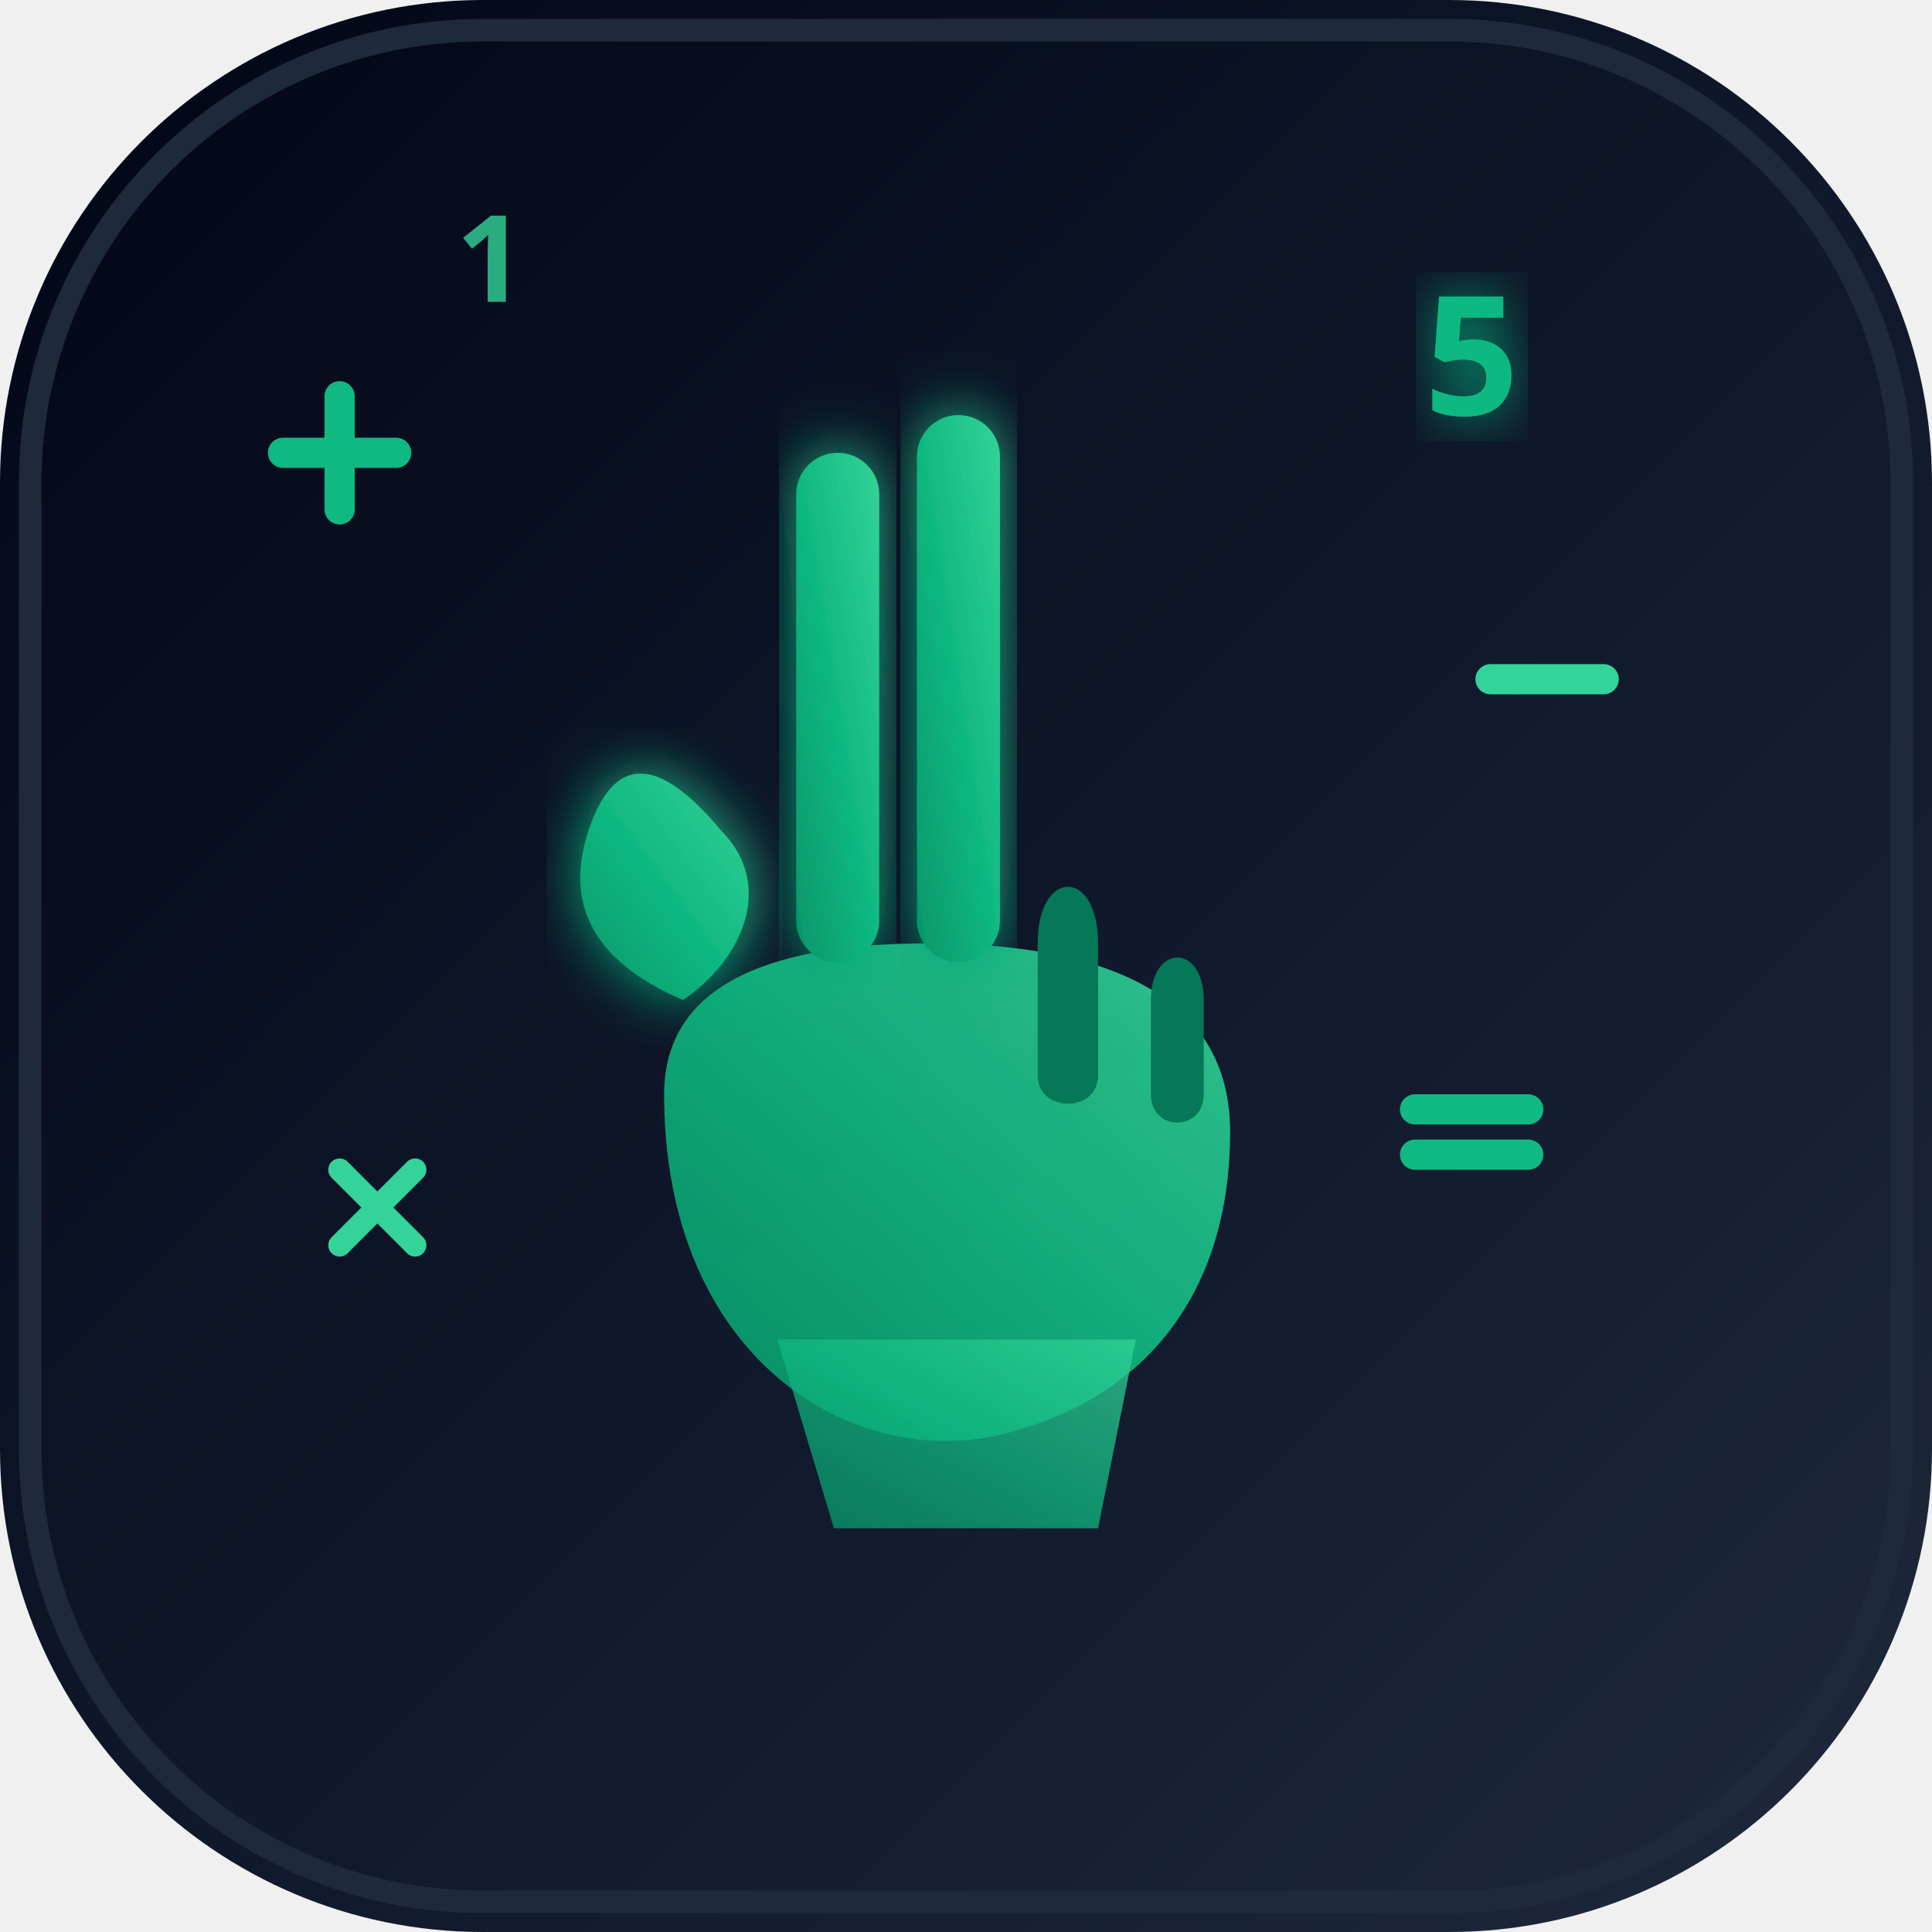
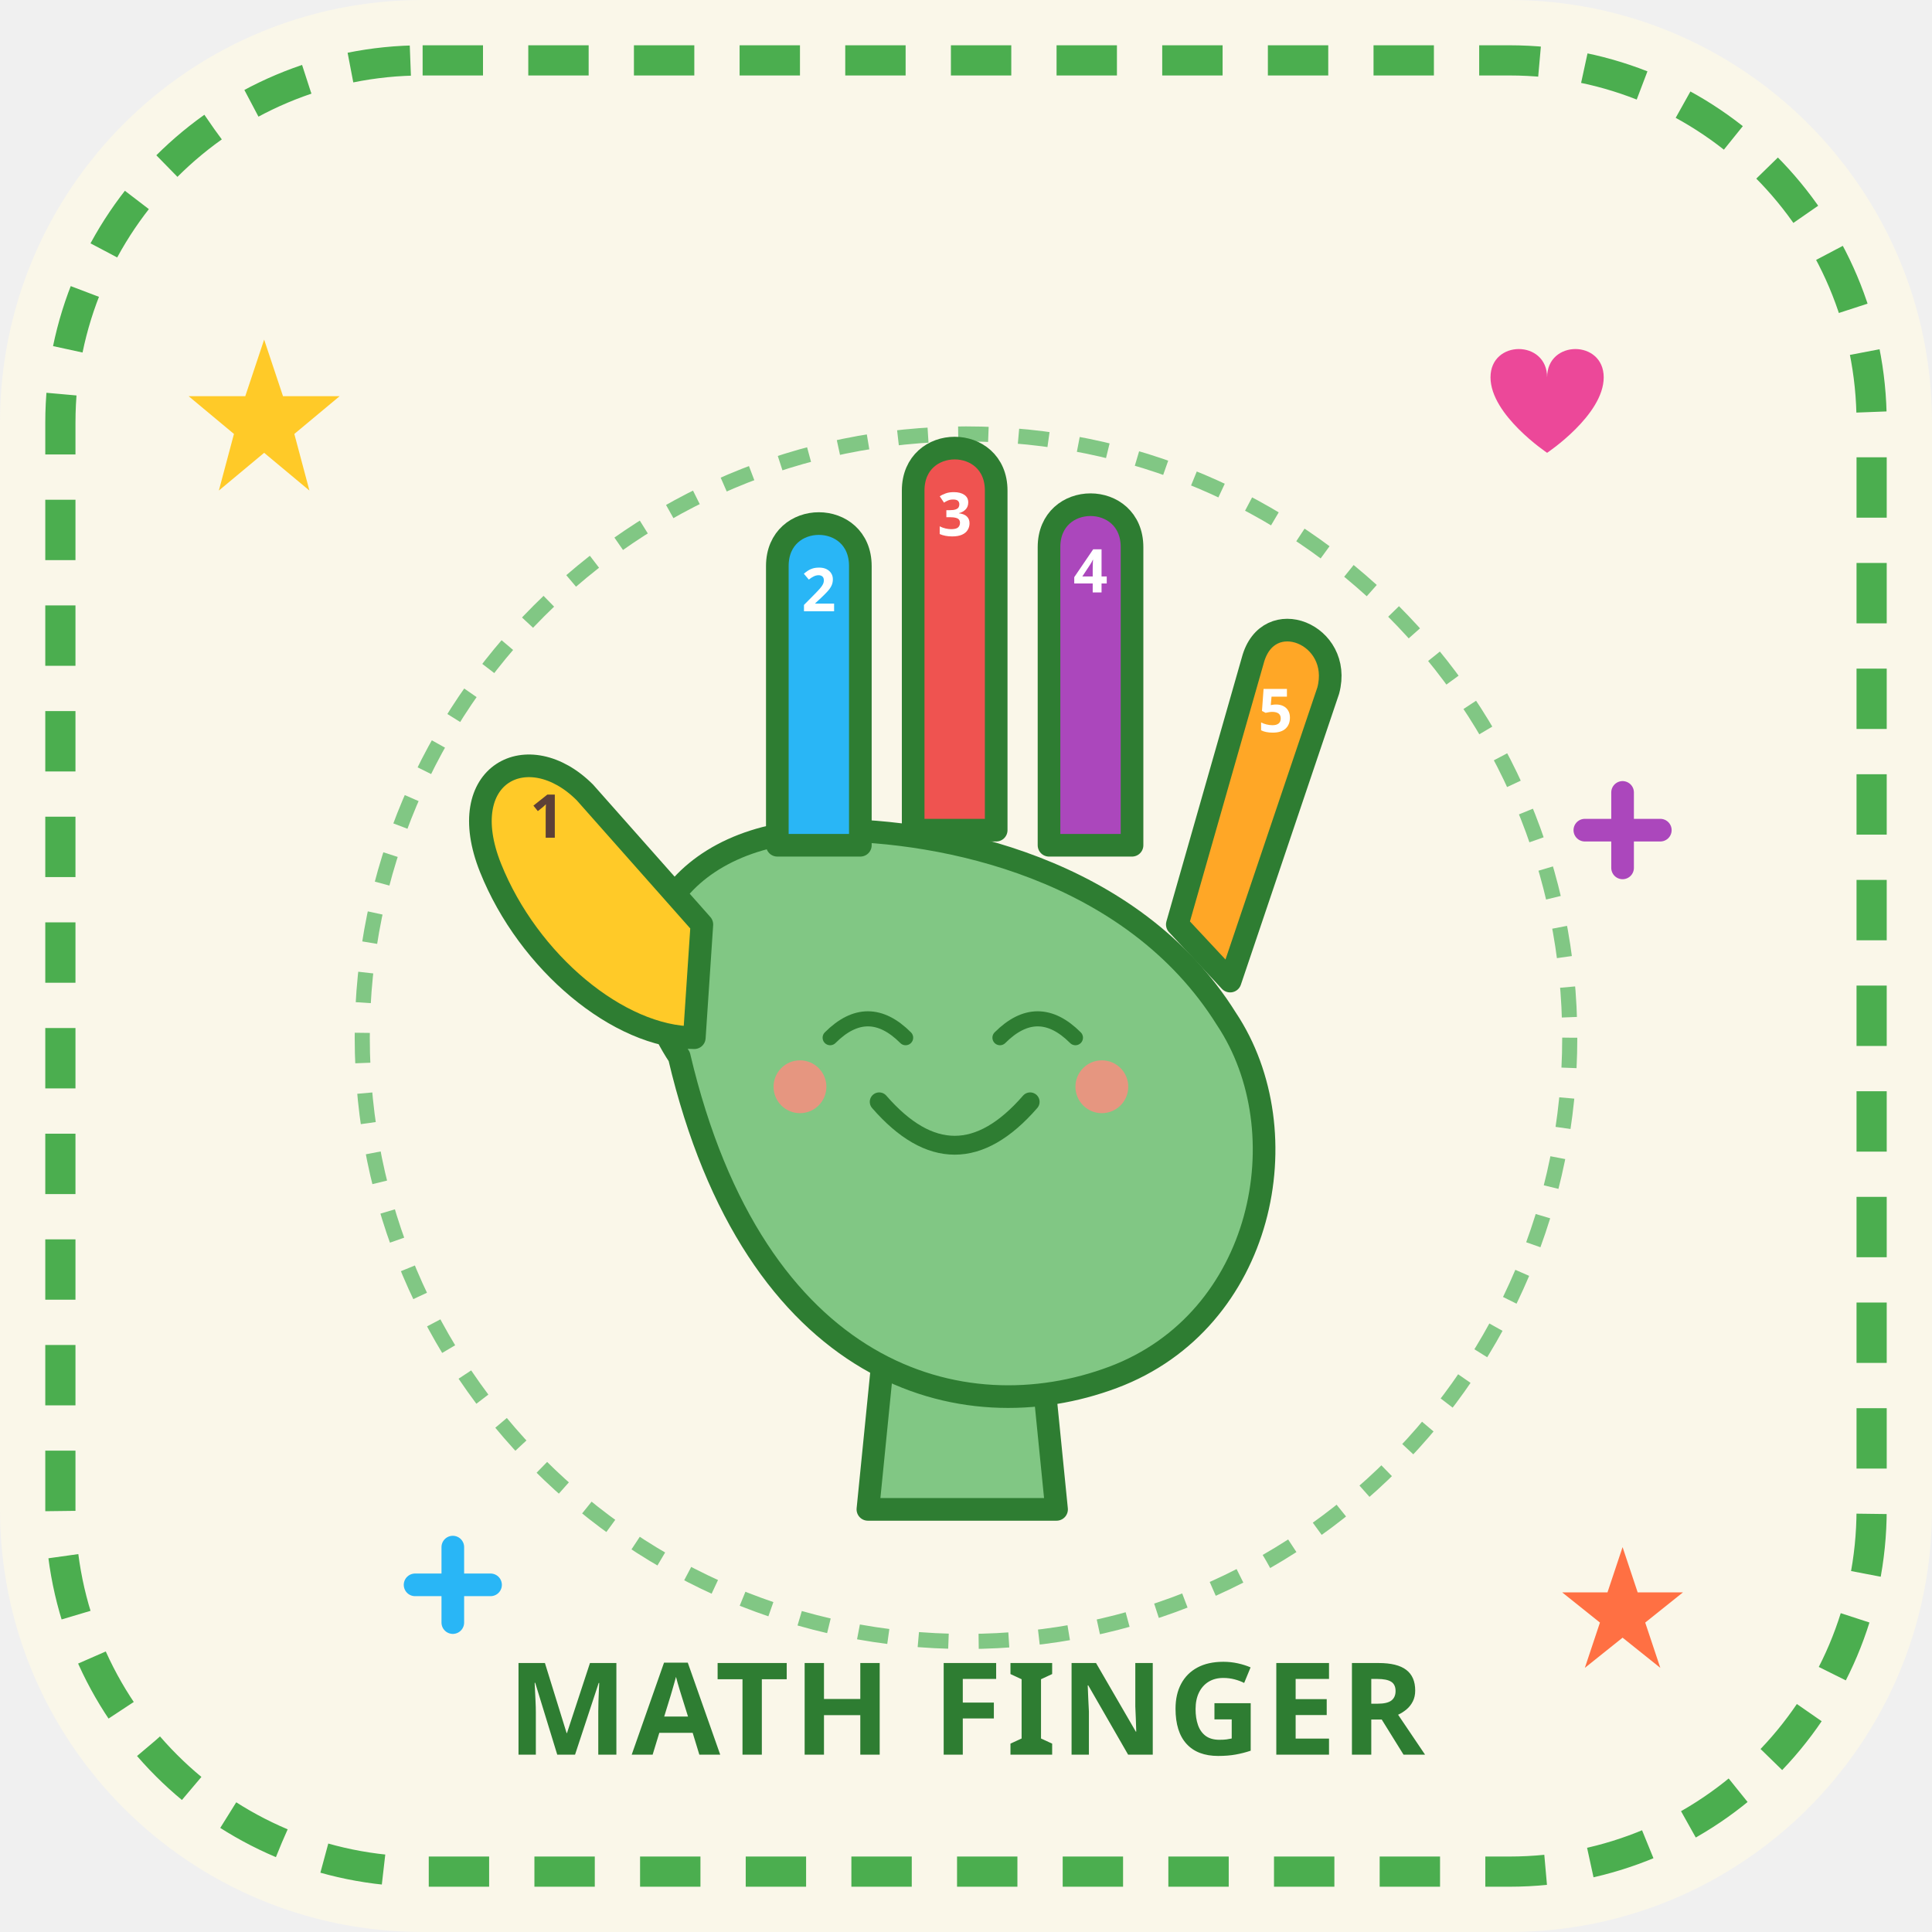
<svg xmlns="http://www.w3.org/2000/svg" viewBox="0 0 512 512" width="512" height="512">
-   <defs>
-     <linearGradient id="bg-grad" x1="0%" y1="0%" x2="100%" y2="100%">
-       <stop offset="0%" stop-color="#020617" />
-       <stop offset="50%" stop-color="#0f172a" />
-       <stop offset="100%" stop-color="#1e293b" />
-     </linearGradient>
-     <linearGradient id="emerald-grad" x1="0%" y1="100%" x2="100%" y2="0%">
-       <stop offset="0%" stop-color="#059669" />
-       <stop offset="50%" stop-color="#10b981" />
-       <stop offset="100%" stop-color="#34d399" />
-     </linearGradient>
-     <filter id="glow" x="-20%" y="-20%" width="140%" height="140%">
-       <feGaussianBlur stdDeviation="8" result="blur" />
-       <feComposite in="SourceGraphic" in2="blur" operator="over" />
-     </filter>
-   </defs>
-   <rect width="512" height="512" rx="128" fill="url(#bg-grad)" />
-   <rect width="496" height="496" x="8" y="8" rx="120" fill="none" stroke="#1e293b" stroke-width="6" />
-   <g transform="translate(136, 110)">
-     <path d="M40 180 C40 150, 70 140, 110 140 C150 140, 190 150, 190 190 C190 230, 170 260, 130 270 C90 280, 40 250, 40 180 Z" fill="url(#emerald-grad)" opacity="0.9" />
-     <path d="M45 155 Q10 140 20 110 Q30 80 55 110 C70 125, 60 145, 45 155 Z" fill="url(#emerald-grad)" filter="url(#glow)" />
-     <rect x="75" y="10" width="22" height="135" rx="11" fill="url(#emerald-grad)" filter="url(#glow)" />
-     <rect x="107" y="0" width="22" height="145" rx="11" fill="url(#emerald-grad)" filter="url(#glow)" />
-     <path d="M139 140 C139 120, 155 120, 155 140 L155 175 C155 185, 139 185, 139 175 Z" fill="#047857" />
-     <path d="M169 155 C169 140, 183 140, 183 155 L183 180 C183 190, 169 190, 169 180 Z" fill="#047857" />
-     <path d="M70 245 L85 295 L155 295 L165 245 Z" fill="url(#emerald-grad)" opacity="0.75" />
+   <rect width="512" height="512" rx="112" fill="#faf7e9" />
+   <rect width="480" height="480" x="16" y="16" rx="96" fill="none" stroke="#4bae4f" stroke-width="8" stroke-dasharray="16 12" />
+   <path d="M70 90 L75 105 L90 105 L78 115 L82 130 L70 120 L58 130 L62 115 L50 105 L65 105 Z" fill="#ffca28" />
+   <path d="M430 410 L434 422 L446 422 L436 430 L440 442 L430 434 L420 442 L424 430 L414 422 L426 422 Z" fill="#ff7043" />
+   <path d="M410 100 C410 90, 425 90, 425 100 C425 110, 410 120, 410 120 C410 120, 395 110, 395 100 C395 90, 410 90, 410 100 Z" fill="#ec4899" />
+   <g stroke="#29b6f6" stroke-width="6" stroke-linecap="round">
+     <line x1="120" y1="410" x2="120" y2="430" />
+     <line x1="110" y1="420" x2="130" y2="420" />
  </g>
-   <g transform="translate(90, 120)" stroke="#10b981" stroke-width="8" stroke-linecap="round">
-     <line x1="0" y1="-15" x2="0" y2="15" />
-     <line x1="-15" y1="0" x2="15" y2="0" />
+   <g stroke="#ab47bc" stroke-width="6" stroke-linecap="round">
+     <line x1="430" y1="210" x2="430" y2="230" />
+     <line x1="420" y1="220" x2="440" y2="220" />
  </g>
-   <g transform="translate(410, 180)" stroke="#34d399" stroke-width="8" stroke-linecap="round">
-     <line x1="-15" y1="0" x2="15" y2="0" />
+   <circle cx="256" cy="275" r="160" fill="none" stroke="#81c784" stroke-width="4" stroke-dasharray="8 8" />
+   <g id="smiling-hand" transform="translate(110, 110)">
+     <path d="M125 240 L165 240 L170 290 L120 290 Z" fill="#81c784" stroke="#2e7d32" stroke-width="6" stroke-linejoin="round" />
+     <path d="M70 170 C50 140, 70 110, 110 110 C140 110, 190 120, 215 160 C235 190, 225 240, 185 255 C145 270, 90 255, 70 170 Z" fill="#81c784" stroke="#2e7d32" stroke-width="6" stroke-linejoin="round" />
+     <path d="M74 165 C54 165, 30 145, 20 120 C10 95, 30 85, 45 100 L76 135 Z" fill="#ffca28" stroke="#2e7d32" stroke-width="6" stroke-linejoin="round" />
+     <path d="M96 114 L96 40 C96 25, 118 25, 118 40 L118 114 Z" fill="#29b6f6" stroke="#2e7d32" stroke-width="6" stroke-linejoin="round" />
+     <path d="M132 110 L132 20 C132 5, 154 5, 154 20 L154 110 Z" fill="#ef5350" stroke="#2e7d32" stroke-width="6" stroke-linejoin="round" />
+     <path d="M168 114 L168 35 C168 20, 190 20, 190 35 L190 114 Z" fill="#ab47bc" stroke="#2e7d32" stroke-width="6" stroke-linejoin="round" />
+     <path d="M202 135 L222 65 C226 50, 246 58, 242 73 L216 150 Z" fill="#ffa726" stroke="#2e7d32" stroke-width="6" stroke-linejoin="round" />
+     <text x="35" y="112" font-family="system-ui, sans-serif" font-weight="900" font-size="16" fill="#5d4037" text-anchor="middle">1</text>
+     <text x="107" y="52" font-family="system-ui, sans-serif" font-weight="900" font-size="16" fill="#ffffff" text-anchor="middle">2</text>
+     <text x="143" y="32" font-family="system-ui, sans-serif" font-weight="900" font-size="16" fill="#ffffff" text-anchor="middle">3</text>
+     <text x="179" y="47" font-family="system-ui, sans-serif" font-weight="900" font-size="16" fill="#ffffff" text-anchor="middle">4</text>
+     <text x="228" y="84" font-family="system-ui, sans-serif" font-weight="900" font-size="16" fill="#ffffff" text-anchor="middle">5</text>
+     <path d="M110 165 Q120 155 130 165" fill="none" stroke="#2e7d32" stroke-width="4" stroke-linecap="round" />
+     <path d="M155 165 Q165 155 175 165" fill="none" stroke="#2e7d32" stroke-width="4" stroke-linecap="round" />
+     <circle cx="102" cy="178" r="7" fill="#ff8a80" opacity="0.8" />
+     <circle cx="182" cy="178" r="7" fill="#ff8a80" opacity="0.8" />
+     <path d="M123 182 Q143 205 163 182" fill="none" stroke="#2e7d32" stroke-width="5" stroke-linecap="round" />
  </g>
-   <g transform="translate(100, 320)" stroke="#34d399" stroke-width="6" stroke-linecap="round">
-     <line x1="-10" y1="-10" x2="10" y2="10" />
-     <line x1="10" y1="-10" x2="-10" y2="10" />
-   </g>
-   <g transform="translate(390, 300)" stroke="#10b981" stroke-width="8" stroke-linecap="round">
-     <line x1="-15" y1="-6" x2="15" y2="-6" />
-     <line x1="-15" y1="6" x2="15" y2="6" />
-   </g>
-   <text x="390" y="110" font-family="system-ui, sans-serif" font-weight="900" font-size="44" fill="#10b981" text-anchor="middle" filter="url(#glow)">5</text>
-   <text x="130" y="80" font-family="system-ui, sans-serif" font-weight="900" font-size="32" fill="#34d399" text-anchor="middle" opacity="0.8">1</text>
+   <text x="256" y="465" font-family="system-ui, 'Quicksand', 'Fredoka', sans-serif" font-weight="900" font-size="34" fill="#2e7d32" text-anchor="middle" letter-spacing="1">MATH FINGER</text>
</svg>
